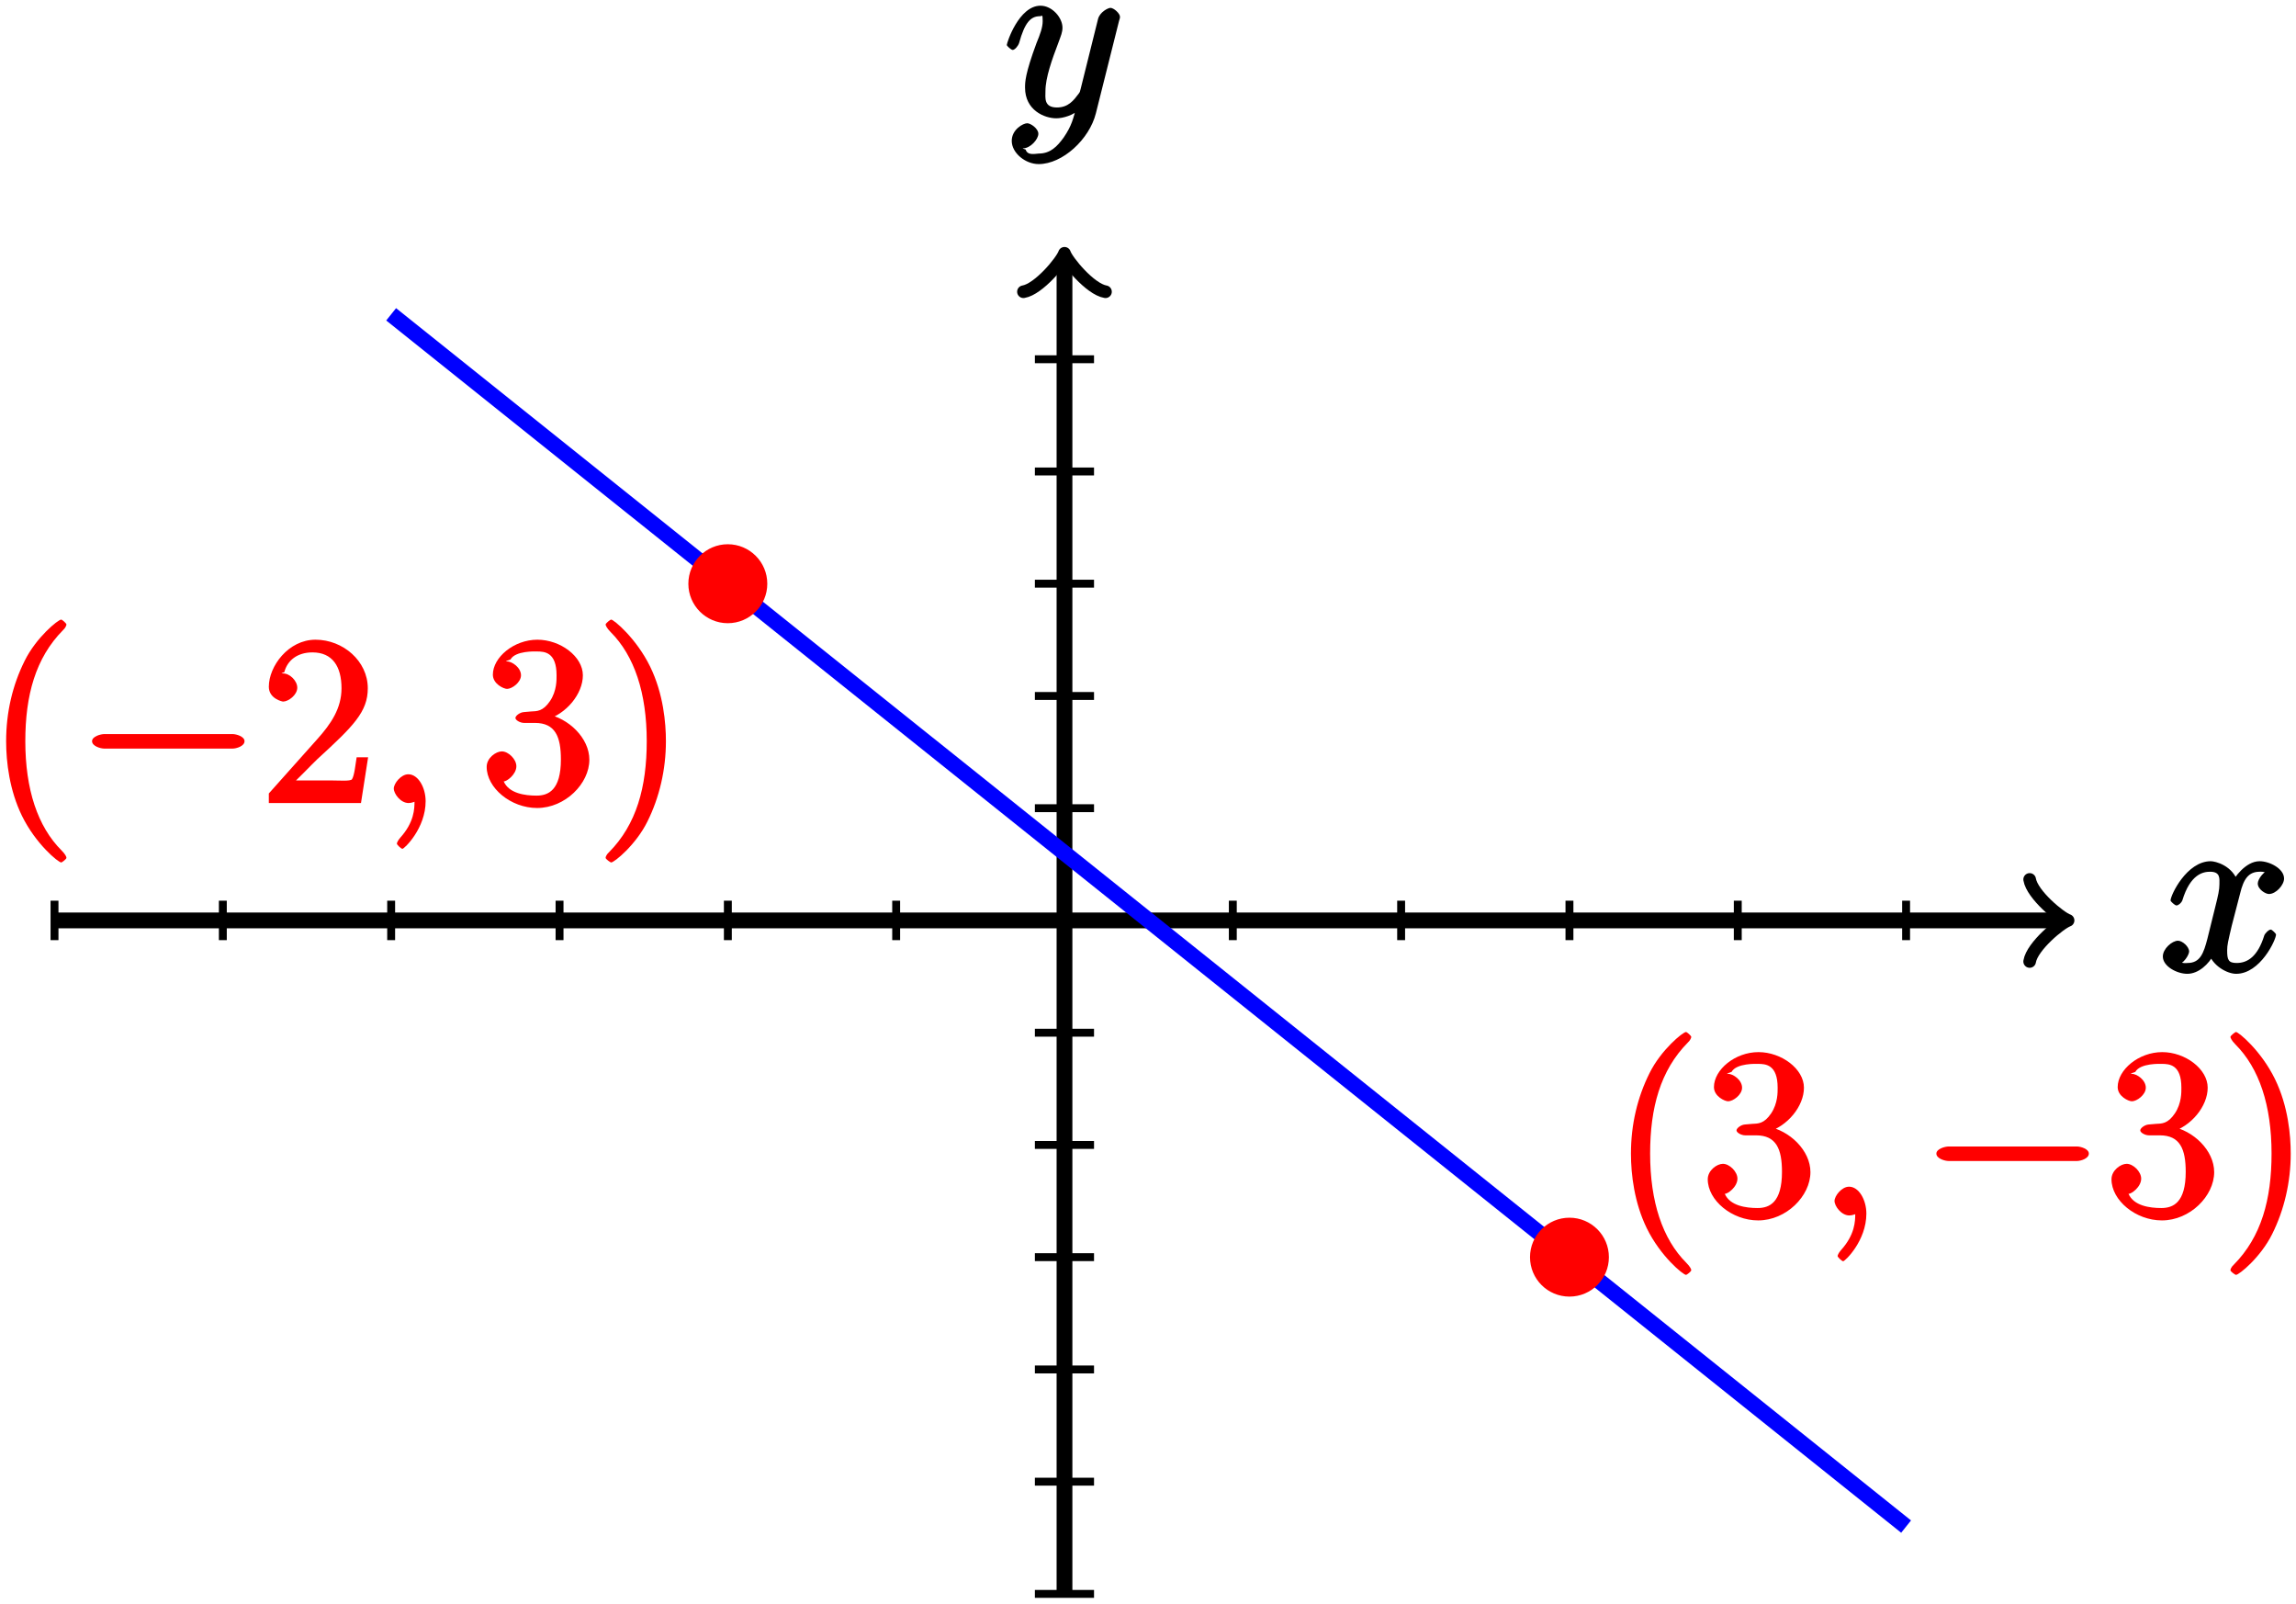
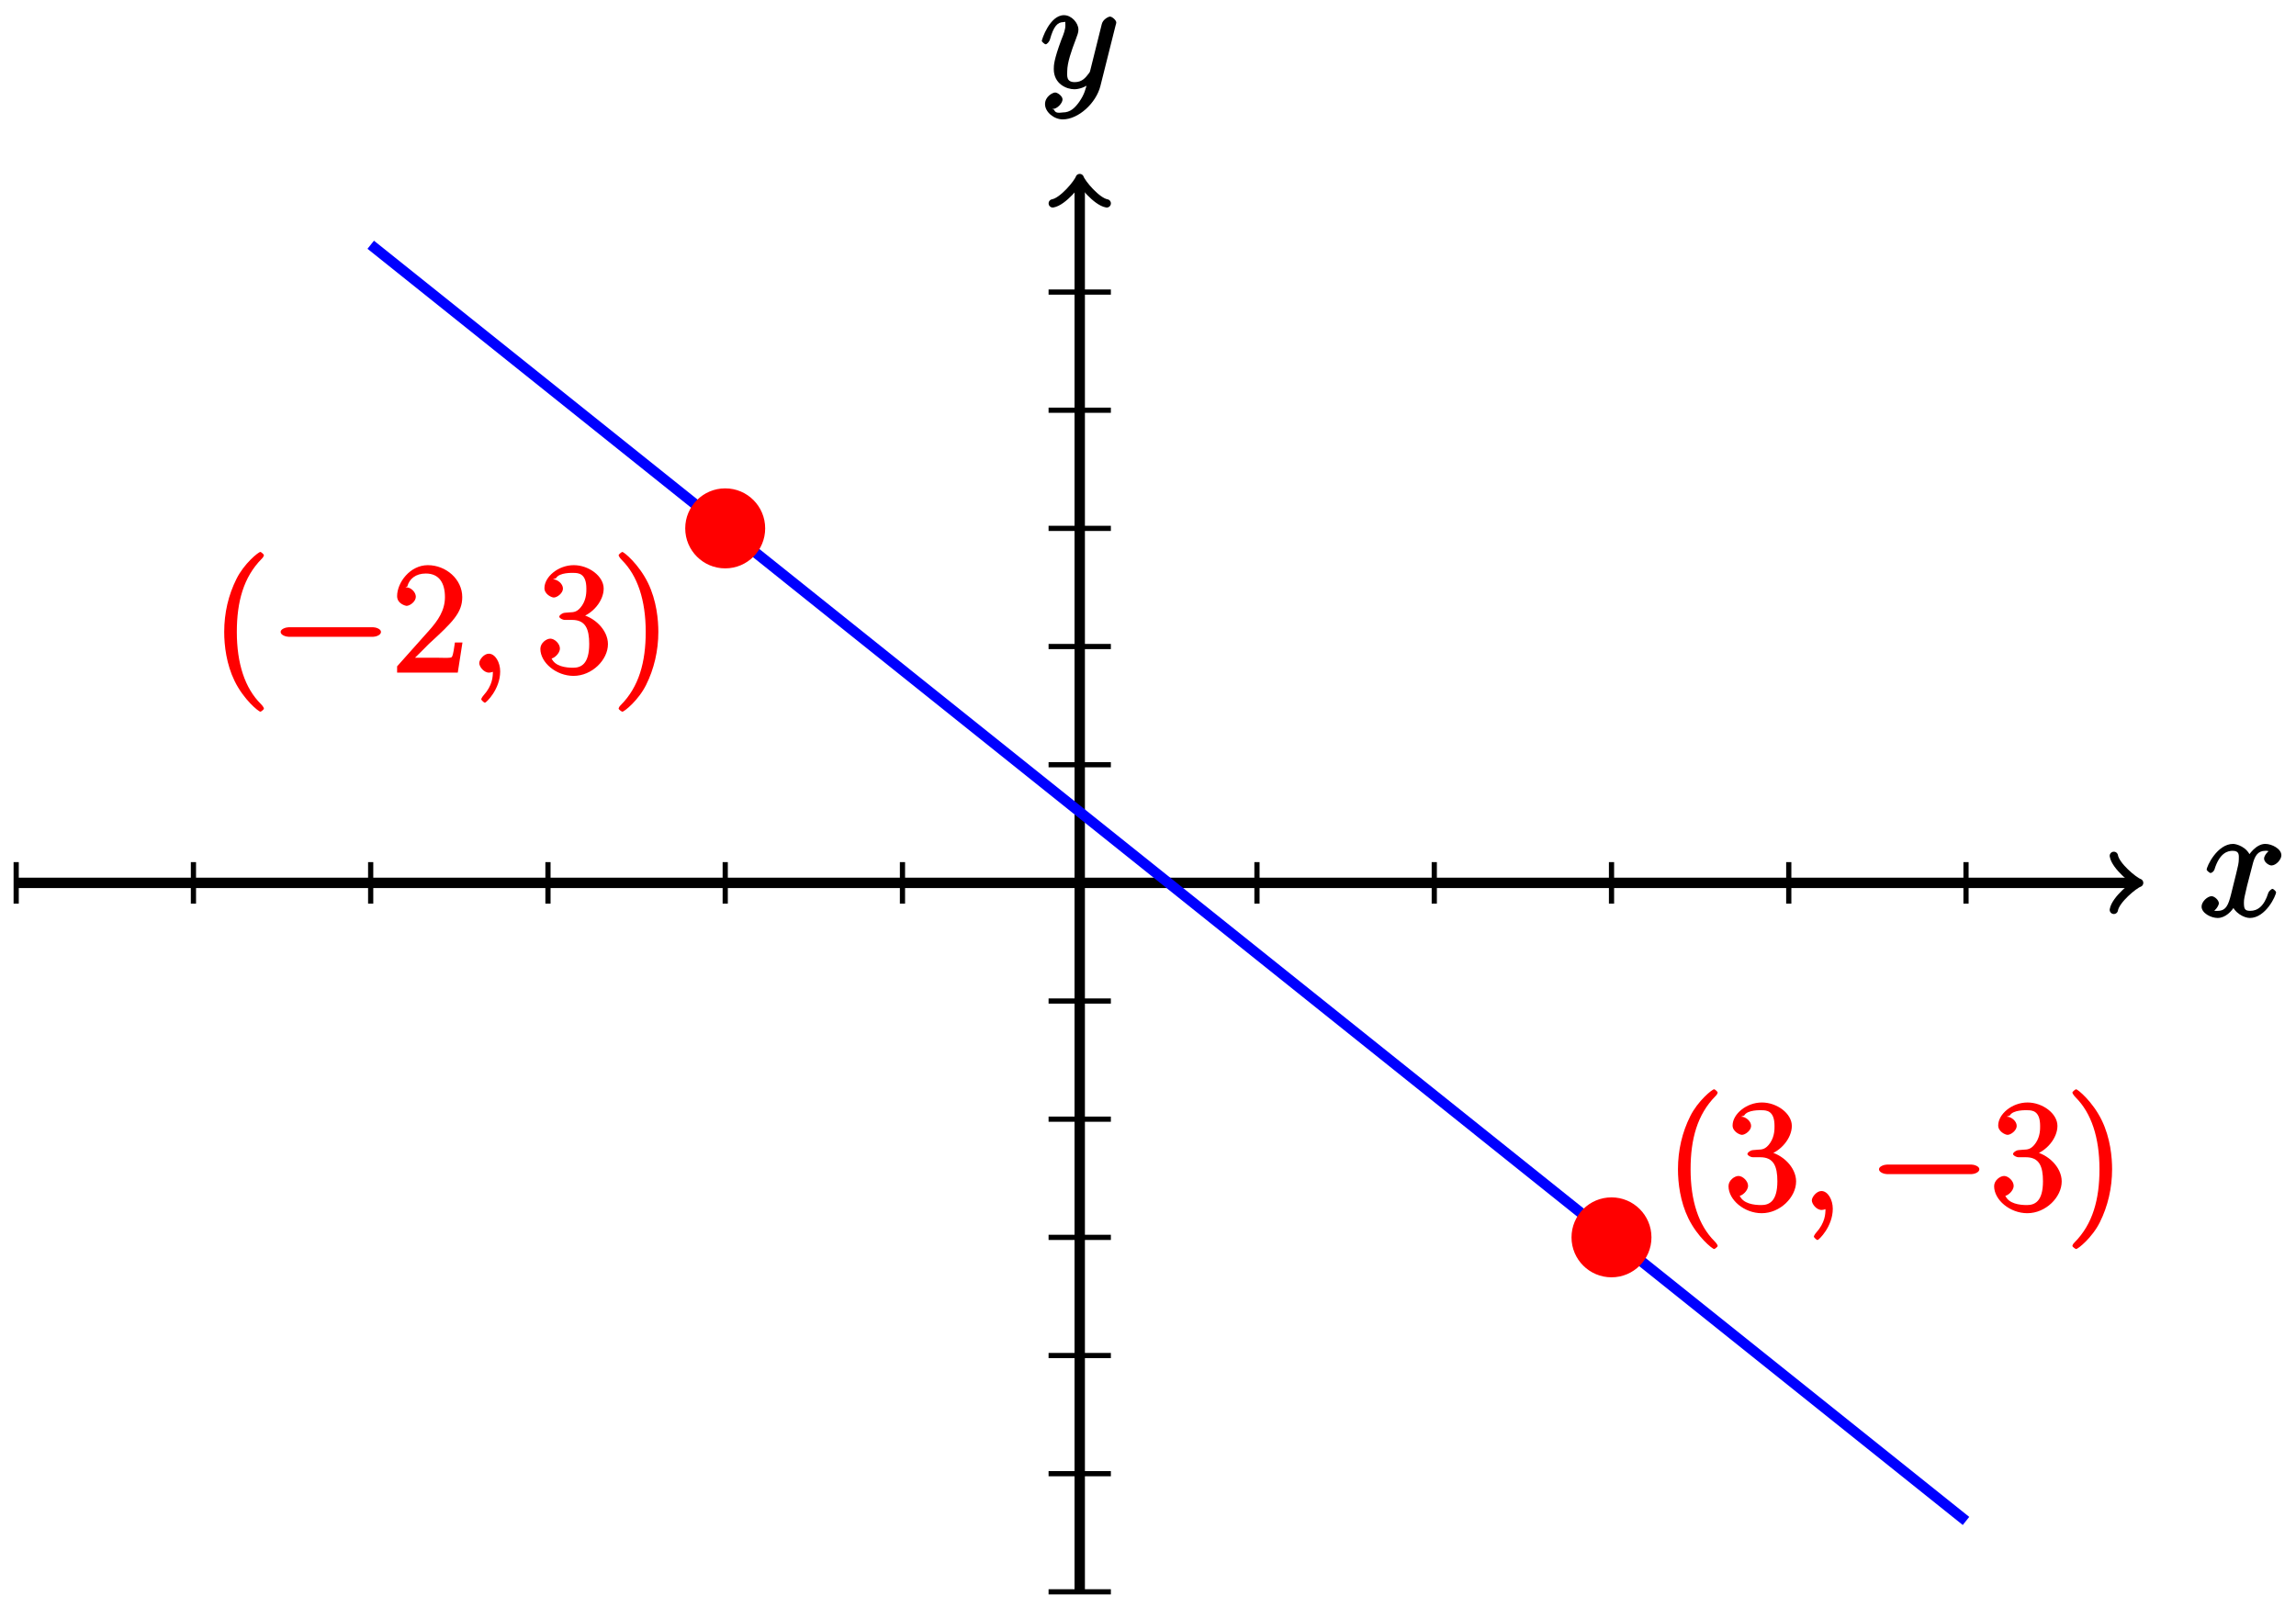
- <svg xmlns="http://www.w3.org/2000/svg" xmlns:xlink="http://www.w3.org/1999/xlink" width="116pt" height="81pt" viewBox="0 0 116 81" version="1.1">
+ <svg xmlns="http://www.w3.org/2000/svg" xmlns:xlink="http://www.w3.org/1999/xlink" width="176.24pt" height="123.366pt" viewBox="0 0 176.24 123.366" version="1.1">
  <defs>
    <g>
      <symbol overflow="visible" id="glyph0-0">
        <path style="stroke:none;" d="" />
      </symbol>
      <symbol overflow="visible" id="glyph0-1">
        <path style="stroke:none;" d="M 5.672 -5.172 C 5.281 -5.109 4.969 -4.656 4.969 -4.438 C 4.969 -4.141 5.359 -3.906 5.531 -3.906 C 5.891 -3.906 6.297 -4.359 6.297 -4.688 C 6.297 -5.188 5.562 -5.562 5.062 -5.562 C 4.344 -5.562 3.766 -4.703 3.656 -4.469 L 3.984 -4.469 C 3.703 -5.359 2.812 -5.562 2.594 -5.562 C 1.375 -5.562 0.562 -3.844 0.562 -3.578 C 0.562 -3.531 0.781 -3.328 0.859 -3.328 C 0.953 -3.328 1.094 -3.438 1.156 -3.578 C 1.562 -4.922 2.219 -5.031 2.562 -5.031 C 3.094 -5.031 3.031 -4.672 3.031 -4.391 C 3.031 -4.125 2.969 -3.844 2.828 -3.281 L 2.422 -1.641 C 2.234 -0.922 2.062 -0.422 1.422 -0.422 C 1.359 -0.422 1.172 -0.375 0.922 -0.531 L 0.812 -0.281 C 1.25 -0.359 1.5 -0.859 1.5 -1 C 1.5 -1.25 1.156 -1.547 0.938 -1.547 C 0.641 -1.547 0.172 -1.141 0.172 -0.75 C 0.172 -0.25 0.891 0.125 1.406 0.125 C 1.984 0.125 2.5 -0.375 2.75 -0.859 L 2.469 -0.969 C 2.672 -0.266 3.438 0.125 3.875 0.125 C 5.094 0.125 5.891 -1.594 5.891 -1.859 C 5.891 -1.906 5.688 -2.109 5.625 -2.109 C 5.516 -2.109 5.328 -1.906 5.297 -1.812 C 4.969 -0.75 4.453 -0.422 3.906 -0.422 C 3.484 -0.422 3.422 -0.578 3.422 -1.062 C 3.422 -1.328 3.469 -1.516 3.656 -2.312 L 4.078 -3.938 C 4.25 -4.656 4.5 -5.031 5.062 -5.031 C 5.078 -5.031 5.297 -5.062 5.547 -4.906 Z M 5.672 -5.172 " />
      </symbol>
      <symbol overflow="visible" id="glyph0-2">
        <path style="stroke:none;" d="M 3.031 1.094 C 2.703 1.547 2.359 1.906 1.766 1.906 C 1.625 1.906 1.203 2.031 1.109 1.703 C 0.906 1.641 0.969 1.641 0.984 1.641 C 1.344 1.641 1.75 1.188 1.75 0.906 C 1.75 0.641 1.359 0.375 1.188 0.375 C 0.984 0.375 0.406 0.688 0.406 1.266 C 0.406 1.875 1.094 2.438 1.766 2.438 C 2.969 2.438 4.328 1.188 4.656 -0.125 L 5.828 -4.797 C 5.844 -4.859 5.875 -4.922 5.875 -5 C 5.875 -5.172 5.562 -5.453 5.391 -5.453 C 5.281 -5.453 4.859 -5.25 4.766 -4.891 L 3.891 -1.375 C 3.828 -1.156 3.875 -1.25 3.781 -1.109 C 3.531 -0.781 3.266 -0.422 2.688 -0.422 C 2.016 -0.422 2.109 -0.922 2.109 -1.25 C 2.109 -1.922 2.438 -2.844 2.766 -3.703 C 2.891 -4.047 2.969 -4.219 2.969 -4.453 C 2.969 -4.953 2.453 -5.562 1.859 -5.562 C 0.766 -5.562 0.156 -3.688 0.156 -3.578 C 0.156 -3.531 0.375 -3.328 0.453 -3.328 C 0.562 -3.328 0.734 -3.531 0.781 -3.688 C 1.062 -4.703 1.359 -5.031 1.828 -5.031 C 1.938 -5.031 1.969 -5.172 1.969 -4.781 C 1.969 -4.469 1.844 -4.125 1.656 -3.672 C 1.078 -2.109 1.078 -1.703 1.078 -1.422 C 1.078 -0.281 2.062 0.125 2.656 0.125 C 3 0.125 3.531 -0.031 3.844 -0.344 L 3.688 -0.516 C 3.516 0.141 3.438 0.5 3.031 1.094 Z M 3.031 1.094 " />
      </symbol>
      <symbol overflow="visible" id="glyph0-3">
        <path style="stroke:none;" d="M 2.484 -0.094 C 2.484 -0.781 2.109 -1.453 1.609 -1.453 C 1.234 -1.453 0.875 -0.984 0.875 -0.734 C 0.875 -0.469 1.219 0 1.625 0 C 1.781 0 2.016 -0.078 2.125 -0.188 C 2.156 -0.219 2.062 -0.172 2.062 -0.172 C 2.094 -0.172 1.922 -0.156 1.922 -0.094 C 1.922 0.297 1.906 0.969 1.203 1.75 C 1.078 1.891 1.031 2.016 1.031 2.047 C 1.031 2.109 1.25 2.312 1.312 2.312 C 1.406 2.312 2.484 1.281 2.484 -0.094 Z M 2.484 -0.094 " />
      </symbol>
      <symbol overflow="visible" id="glyph1-0">
        <path style="stroke:none;" d="" />
      </symbol>
      <symbol overflow="visible" id="glyph1-1">
        <path style="stroke:none;" d="M 4.047 2.766 C 4.047 2.719 4 2.594 3.797 2.391 C 2.594 1.188 1.969 -0.688 1.969 -3.125 C 1.969 -5.438 2.484 -7.328 3.875 -8.734 C 4 -8.844 4.047 -8.984 4.047 -9.016 C 4.047 -9.078 3.828 -9.266 3.781 -9.266 C 3.625 -9.266 2.516 -8.359 1.938 -7.188 C 1.328 -5.969 1 -4.594 1 -3.125 C 1 -2.062 1.172 -0.641 1.797 0.641 C 2.5 2.078 3.641 3 3.781 3 C 3.828 3 4.047 2.828 4.047 2.766 Z M 4.047 2.766 " />
      </symbol>
      <symbol overflow="visible" id="glyph1-2">
        <path style="stroke:none;" d="M 5.266 -2.312 L 4.859 -2.312 C 4.797 -1.953 4.75 -1.406 4.625 -1.203 C 4.547 -1.094 3.984 -1.141 3.625 -1.141 L 1.406 -1.141 L 1.516 -0.891 C 1.844 -1.156 2.562 -1.922 2.875 -2.219 C 4.703 -3.891 5.422 -4.609 5.422 -5.797 C 5.422 -7.172 4.172 -8.25 2.781 -8.25 C 1.406 -8.25 0.422 -6.906 0.422 -5.875 C 0.422 -5.266 1.109 -5.125 1.141 -5.125 C 1.406 -5.125 1.859 -5.453 1.859 -5.828 C 1.859 -6.172 1.484 -6.547 1.141 -6.547 C 1.047 -6.547 1.016 -6.547 1.203 -6.609 C 1.359 -7.203 1.859 -7.609 2.625 -7.609 C 3.641 -7.609 4.094 -6.891 4.094 -5.797 C 4.094 -4.781 3.562 -4 2.875 -3.234 L 0.422 -0.484 L 0.422 0 L 5.078 0 L 5.438 -2.312 Z M 5.266 -2.312 " />
      </symbol>
      <symbol overflow="visible" id="glyph1-3">
        <path style="stroke:none;" d="M 2.203 -4.594 C 2 -4.578 1.781 -4.406 1.781 -4.297 C 1.781 -4.188 2.016 -4.047 2.219 -4.047 L 2.766 -4.047 C 3.797 -4.047 4.078 -3.344 4.078 -2.203 C 4.078 -0.641 3.438 -0.375 2.844 -0.375 C 2.266 -0.375 1.453 -0.484 1.188 -1.094 C 1.328 -1.078 1.828 -1.438 1.828 -1.859 C 1.828 -2.219 1.422 -2.609 1.094 -2.609 C 0.797 -2.609 0.328 -2.281 0.328 -1.828 C 0.328 -0.766 1.547 0.25 2.875 0.25 C 4.297 0.25 5.516 -0.984 5.516 -2.188 C 5.516 -3.281 4.469 -4.297 3.328 -4.5 L 3.328 -4.203 C 4.359 -4.5 5.188 -5.516 5.188 -6.453 C 5.188 -7.406 4.047 -8.25 2.891 -8.25 C 1.703 -8.25 0.641 -7.359 0.641 -6.484 C 0.641 -6.016 1.188 -5.766 1.359 -5.766 C 1.609 -5.766 2.062 -6.094 2.062 -6.453 C 2.062 -6.844 1.609 -7.156 1.344 -7.156 C 1.281 -7.156 1.25 -7.156 1.531 -7.25 C 1.781 -7.703 2.797 -7.656 2.859 -7.656 C 3.25 -7.656 3.859 -7.625 3.859 -6.453 C 3.859 -6.234 3.875 -5.672 3.531 -5.156 C 3.172 -4.625 2.875 -4.641 2.562 -4.625 Z M 2.203 -4.594 " />
      </symbol>
      <symbol overflow="visible" id="glyph1-4">
        <path style="stroke:none;" d="M 3.531 -3.125 C 3.531 -4.031 3.406 -5.516 2.734 -6.891 C 2.031 -8.328 0.891 -9.266 0.766 -9.266 C 0.719 -9.266 0.484 -9.078 0.484 -9.016 C 0.484 -8.984 0.531 -8.844 0.734 -8.641 C 1.938 -7.438 2.562 -5.562 2.562 -3.125 C 2.562 -0.812 2.047 1.078 0.656 2.484 C 0.531 2.594 0.484 2.719 0.484 2.766 C 0.484 2.828 0.719 3 0.766 3 C 0.922 3 2.016 2.109 2.594 0.938 C 3.203 -0.281 3.531 -1.688 3.531 -3.125 Z M 3.531 -3.125 " />
      </symbol>
      <symbol overflow="visible" id="glyph2-0">
        <path style="stroke:none;" d="" />
      </symbol>
      <symbol overflow="visible" id="glyph2-1">
        <path style="stroke:none;" d="M 7.875 -2.75 C 8.078 -2.75 8.484 -2.875 8.484 -3.125 C 8.484 -3.359 8.078 -3.484 7.875 -3.484 L 1.406 -3.484 C 1.203 -3.484 0.781 -3.359 0.781 -3.125 C 0.781 -2.875 1.203 -2.75 1.406 -2.75 Z M 7.875 -2.75 " />
      </symbol>
    </g>
+     <clipPath id="clip1">
+       <path d="M 17 7 L 163 7 L 163 123.367 L 17 123.367 Z M 17 7 " />
+     </clipPath>
  </defs>
  <g id="surface1">
-     <path style="fill:none;stroke-width:0.797;stroke-linecap:butt;stroke-linejoin:miter;stroke:rgb(0%,0%,0%);stroke-opacity:1;stroke-miterlimit:10;" d="M -51.026 0.002 L 50.318 0.002 " transform="matrix(1,0,0,-1,53.78,46.49)" />
-     <path style="fill:none;stroke-width:0.638;stroke-linecap:round;stroke-linejoin:round;stroke:rgb(0%,0%,0%);stroke-opacity:1;stroke-miterlimit:10;" d="M -1.554 2.072 C -1.426 1.295 0 0.131 0.387 0.002 C 0 -0.131 -1.426 -1.295 -1.554 -2.072 " transform="matrix(1,0,0,-1,104.0974,46.49)" />
+     <path style="fill:none;stroke-width:0.797;stroke-linecap:butt;stroke-linejoin:miter;stroke:rgb(0%,0%,0%);stroke-opacity:1;stroke-miterlimit:10;" d="M -81.638 -0 L 80.933 -0 " transform="matrix(1,0,0,-1,82.88,67.77692)" />
+     <path style="fill:none;stroke-width:0.638;stroke-linecap:round;stroke-linejoin:round;stroke:rgb(0%,0%,0%);stroke-opacity:1;stroke-miterlimit:10;" d="M -1.553 2.074 C -1.424 1.296 0.002 0.128 0.389 -0 C 0.002 -0.129 -1.424 -1.293 -1.553 -2.071 " transform="matrix(1,0,0,-1,163.8107,67.77692)" />
    <g style="fill:rgb(0%,0%,0%);fill-opacity:1;">
-       <use xlink:href="#glyph0-1" x="109.1" y="49.06" />
+       <use xlink:href="#glyph0-1" x="168.82" y="70.347" />
    </g>
-     <path style="fill:none;stroke-width:0.797;stroke-linecap:butt;stroke-linejoin:miter;stroke:rgb(0%,0%,0%);stroke-opacity:1;stroke-miterlimit:10;" d="M 0.001 -34.014 L 0.001 33.306 " transform="matrix(1,0,0,-1,53.78,46.49)" />
-     <path style="fill:none;stroke-width:0.638;stroke-linecap:round;stroke-linejoin:round;stroke:rgb(0%,0%,0%);stroke-opacity:1;stroke-miterlimit:10;" d="M -1.553 2.073 C -1.424 1.296 -0.002 0.128 0.389 -0.001 C -0.002 -0.13 -1.424 -1.294 -1.553 -2.072 " transform="matrix(0,-1,-1,0,53.78,13.18173)" />
+     <path style="fill:none;stroke-width:0.797;stroke-linecap:butt;stroke-linejoin:miter;stroke:rgb(0%,0%,0%);stroke-opacity:1;stroke-miterlimit:10;" d="M -0.001 -54.426 L -0.001 53.718 " transform="matrix(1,0,0,-1,82.88,67.77692)" />
+     <path style="fill:none;stroke-width:0.638;stroke-linecap:round;stroke-linejoin:round;stroke:rgb(0%,0%,0%);stroke-opacity:1;stroke-miterlimit:10;" d="M -1.556 2.071 C -1.423 1.294 -0.001 0.13 0.389 0.001 C -0.001 -0.128 -1.423 -1.296 -1.556 -2.073 " transform="matrix(0,-1,-1,0,82.88,14.05718)" />
    <g style="fill:rgb(0%,0%,0%);fill-opacity:1;">
-       <use xlink:href="#glyph0-2" x="50.71" y="5.85" />
+       <use xlink:href="#glyph0-2" x="79.81" y="6.727" />
    </g>
-     <path style="fill:none;stroke-width:0.399;stroke-linecap:butt;stroke-linejoin:miter;stroke:rgb(0%,0%,0%);stroke-opacity:1;stroke-miterlimit:10;" d="M -51.026 0.998 L -51.026 -0.994 " transform="matrix(1,0,0,-1,53.78,46.49)" />
-     <path style="fill:none;stroke-width:0.399;stroke-linecap:butt;stroke-linejoin:miter;stroke:rgb(0%,0%,0%);stroke-opacity:1;stroke-miterlimit:10;" d="M -42.522 0.998 L -42.522 -0.994 " transform="matrix(1,0,0,-1,53.78,46.49)" />
-     <path style="fill:none;stroke-width:0.399;stroke-linecap:butt;stroke-linejoin:miter;stroke:rgb(0%,0%,0%);stroke-opacity:1;stroke-miterlimit:10;" d="M -34.018 0.998 L -34.018 -0.994 " transform="matrix(1,0,0,-1,53.78,46.49)" />
-     <path style="fill:none;stroke-width:0.399;stroke-linecap:butt;stroke-linejoin:miter;stroke:rgb(0%,0%,0%);stroke-opacity:1;stroke-miterlimit:10;" d="M -25.51 0.998 L -25.51 -0.994 " transform="matrix(1,0,0,-1,53.78,46.49)" />
-     <path style="fill:none;stroke-width:0.399;stroke-linecap:butt;stroke-linejoin:miter;stroke:rgb(0%,0%,0%);stroke-opacity:1;stroke-miterlimit:10;" d="M -17.007 0.998 L -17.007 -0.994 " transform="matrix(1,0,0,-1,53.78,46.49)" />
-     <path style="fill:none;stroke-width:0.399;stroke-linecap:butt;stroke-linejoin:miter;stroke:rgb(0%,0%,0%);stroke-opacity:1;stroke-miterlimit:10;" d="M -8.503 0.998 L -8.503 -0.994 " transform="matrix(1,0,0,-1,53.78,46.49)" />
-     <path style="fill:none;stroke-width:0.399;stroke-linecap:butt;stroke-linejoin:miter;stroke:rgb(0%,0%,0%);stroke-opacity:1;stroke-miterlimit:10;" d="M 0.001 0.998 L 0.001 -0.994 " transform="matrix(1,0,0,-1,53.78,46.49)" />
-     <path style="fill:none;stroke-width:0.399;stroke-linecap:butt;stroke-linejoin:miter;stroke:rgb(0%,0%,0%);stroke-opacity:1;stroke-miterlimit:10;" d="M 8.505 0.998 L 8.505 -0.994 " transform="matrix(1,0,0,-1,53.78,46.49)" />
-     <path style="fill:none;stroke-width:0.399;stroke-linecap:butt;stroke-linejoin:miter;stroke:rgb(0%,0%,0%);stroke-opacity:1;stroke-miterlimit:10;" d="M 17.009 0.998 L 17.009 -0.994 " transform="matrix(1,0,0,-1,53.78,46.49)" />
-     <path style="fill:none;stroke-width:0.399;stroke-linecap:butt;stroke-linejoin:miter;stroke:rgb(0%,0%,0%);stroke-opacity:1;stroke-miterlimit:10;" d="M 25.513 0.998 L 25.513 -0.994 " transform="matrix(1,0,0,-1,53.78,46.49)" />
-     <path style="fill:none;stroke-width:0.399;stroke-linecap:butt;stroke-linejoin:miter;stroke:rgb(0%,0%,0%);stroke-opacity:1;stroke-miterlimit:10;" d="M 34.017 0.998 L 34.017 -0.994 " transform="matrix(1,0,0,-1,53.78,46.49)" />
-     <path style="fill:none;stroke-width:0.399;stroke-linecap:butt;stroke-linejoin:miter;stroke:rgb(0%,0%,0%);stroke-opacity:1;stroke-miterlimit:10;" d="M 42.521 0.998 L 42.521 -0.994 " transform="matrix(1,0,0,-1,53.78,46.49)" />
-     <path style="fill:none;stroke-width:0.399;stroke-linecap:butt;stroke-linejoin:miter;stroke:rgb(0%,0%,0%);stroke-opacity:1;stroke-miterlimit:10;" d="M 1.493 -34.014 L -1.495 -34.014 " transform="matrix(1,0,0,-1,53.78,46.49)" />
-     <path style="fill:none;stroke-width:0.399;stroke-linecap:butt;stroke-linejoin:miter;stroke:rgb(0%,0%,0%);stroke-opacity:1;stroke-miterlimit:10;" d="M 1.493 -28.346 L -1.495 -28.346 " transform="matrix(1,0,0,-1,53.78,46.49)" />
-     <path style="fill:none;stroke-width:0.399;stroke-linecap:butt;stroke-linejoin:miter;stroke:rgb(0%,0%,0%);stroke-opacity:1;stroke-miterlimit:10;" d="M 1.493 -22.678 L -1.495 -22.678 " transform="matrix(1,0,0,-1,53.78,46.49)" />
-     <path style="fill:none;stroke-width:0.399;stroke-linecap:butt;stroke-linejoin:miter;stroke:rgb(0%,0%,0%);stroke-opacity:1;stroke-miterlimit:10;" d="M 1.493 -17.006 L -1.495 -17.006 " transform="matrix(1,0,0,-1,53.78,46.49)" />
-     <path style="fill:none;stroke-width:0.399;stroke-linecap:butt;stroke-linejoin:miter;stroke:rgb(0%,0%,0%);stroke-opacity:1;stroke-miterlimit:10;" d="M 1.493 -11.338 L -1.495 -11.338 " transform="matrix(1,0,0,-1,53.78,46.49)" />
-     <path style="fill:none;stroke-width:0.399;stroke-linecap:butt;stroke-linejoin:miter;stroke:rgb(0%,0%,0%);stroke-opacity:1;stroke-miterlimit:10;" d="M 1.493 -5.67 L -1.495 -5.67 " transform="matrix(1,0,0,-1,53.78,46.49)" />
-     <path style="fill:none;stroke-width:0.399;stroke-linecap:butt;stroke-linejoin:miter;stroke:rgb(0%,0%,0%);stroke-opacity:1;stroke-miterlimit:10;" d="M 1.493 0.002 L -1.495 0.002 " transform="matrix(1,0,0,-1,53.78,46.49)" />
-     <path style="fill:none;stroke-width:0.399;stroke-linecap:butt;stroke-linejoin:miter;stroke:rgb(0%,0%,0%);stroke-opacity:1;stroke-miterlimit:10;" d="M 1.493 5.67 L -1.495 5.67 " transform="matrix(1,0,0,-1,53.78,46.49)" />
-     <path style="fill:none;stroke-width:0.399;stroke-linecap:butt;stroke-linejoin:miter;stroke:rgb(0%,0%,0%);stroke-opacity:1;stroke-miterlimit:10;" d="M 1.493 11.338 L -1.495 11.338 " transform="matrix(1,0,0,-1,53.78,46.49)" />
-     <path style="fill:none;stroke-width:0.399;stroke-linecap:butt;stroke-linejoin:miter;stroke:rgb(0%,0%,0%);stroke-opacity:1;stroke-miterlimit:10;" d="M 1.493 17.01 L -1.495 17.01 " transform="matrix(1,0,0,-1,53.78,46.49)" />
-     <path style="fill:none;stroke-width:0.399;stroke-linecap:butt;stroke-linejoin:miter;stroke:rgb(0%,0%,0%);stroke-opacity:1;stroke-miterlimit:10;" d="M 1.493 22.677 L -1.495 22.677 " transform="matrix(1,0,0,-1,53.78,46.49)" />
-     <path style="fill:none;stroke-width:0.399;stroke-linecap:butt;stroke-linejoin:miter;stroke:rgb(0%,0%,0%);stroke-opacity:1;stroke-miterlimit:10;" d="M 1.493 28.345 L -1.495 28.345 " transform="matrix(1,0,0,-1,53.78,46.49)" />
-     <path style="fill:none;stroke-width:0.797;stroke-linecap:butt;stroke-linejoin:miter;stroke:rgb(0%,0%,100%);stroke-opacity:1;stroke-miterlimit:10;" d="M -34.018 30.615 L 42.521 -30.615 " transform="matrix(1,0,0,-1,53.78,46.49)" />
-     <path style="fill-rule:nonzero;fill:rgb(100%,0%,0%);fill-opacity:1;stroke-width:0.399;stroke-linecap:butt;stroke-linejoin:miter;stroke:rgb(100%,0%,0%);stroke-opacity:1;stroke-miterlimit:10;" d="M -15.214 17.006 C -15.214 17.998 -16.018 18.802 -17.01 18.802 C -17.999 18.802 -18.803 17.998 -18.803 17.006 C -18.803 16.017 -17.999 15.213 -17.01 15.213 C -16.018 15.213 -15.214 16.017 -15.214 17.006 Z M -15.214 17.006 " transform="matrix(1,0,0,-1,53.78,46.49)" />
+     <path style="fill:none;stroke-width:0.399;stroke-linecap:butt;stroke-linejoin:miter;stroke:rgb(0%,0%,0%);stroke-opacity:1;stroke-miterlimit:10;" d="M -81.638 1.593 L -81.638 -1.594 " transform="matrix(1,0,0,-1,82.88,67.77692)" />
+     <path style="fill:none;stroke-width:0.399;stroke-linecap:butt;stroke-linejoin:miter;stroke:rgb(0%,0%,0%);stroke-opacity:1;stroke-miterlimit:10;" d="M -68.032 1.593 L -68.032 -1.594 " transform="matrix(1,0,0,-1,82.88,67.77692)" />
+     <path style="fill:none;stroke-width:0.399;stroke-linecap:butt;stroke-linejoin:miter;stroke:rgb(0%,0%,0%);stroke-opacity:1;stroke-miterlimit:10;" d="M -54.427 1.593 L -54.427 -1.594 " transform="matrix(1,0,0,-1,82.88,67.77692)" />
+     <path style="fill:none;stroke-width:0.399;stroke-linecap:butt;stroke-linejoin:miter;stroke:rgb(0%,0%,0%);stroke-opacity:1;stroke-miterlimit:10;" d="M -40.818 1.593 L -40.818 -1.594 " transform="matrix(1,0,0,-1,82.88,67.77692)" />
+     <path style="fill:none;stroke-width:0.399;stroke-linecap:butt;stroke-linejoin:miter;stroke:rgb(0%,0%,0%);stroke-opacity:1;stroke-miterlimit:10;" d="M -27.212 1.593 L -27.212 -1.594 " transform="matrix(1,0,0,-1,82.88,67.77692)" />
+     <path style="fill:none;stroke-width:0.399;stroke-linecap:butt;stroke-linejoin:miter;stroke:rgb(0%,0%,0%);stroke-opacity:1;stroke-miterlimit:10;" d="M -13.607 1.593 L -13.607 -1.594 " transform="matrix(1,0,0,-1,82.88,67.77692)" />
+     <path style="fill:none;stroke-width:0.399;stroke-linecap:butt;stroke-linejoin:miter;stroke:rgb(0%,0%,0%);stroke-opacity:1;stroke-miterlimit:10;" d="M -0.001 1.593 L -0.001 -1.594 " transform="matrix(1,0,0,-1,82.88,67.77692)" />
+     <path style="fill:none;stroke-width:0.399;stroke-linecap:butt;stroke-linejoin:miter;stroke:rgb(0%,0%,0%);stroke-opacity:1;stroke-miterlimit:10;" d="M 13.604 1.593 L 13.604 -1.594 " transform="matrix(1,0,0,-1,82.88,67.77692)" />
+     <path style="fill:none;stroke-width:0.399;stroke-linecap:butt;stroke-linejoin:miter;stroke:rgb(0%,0%,0%);stroke-opacity:1;stroke-miterlimit:10;" d="M 27.214 1.593 L 27.214 -1.594 " transform="matrix(1,0,0,-1,82.88,67.77692)" />
+     <path style="fill:none;stroke-width:0.399;stroke-linecap:butt;stroke-linejoin:miter;stroke:rgb(0%,0%,0%);stroke-opacity:1;stroke-miterlimit:10;" d="M 40.819 1.593 L 40.819 -1.594 " transform="matrix(1,0,0,-1,82.88,67.77692)" />
+     <path style="fill:none;stroke-width:0.399;stroke-linecap:butt;stroke-linejoin:miter;stroke:rgb(0%,0%,0%);stroke-opacity:1;stroke-miterlimit:10;" d="M 54.425 1.593 L 54.425 -1.594 " transform="matrix(1,0,0,-1,82.88,67.77692)" />
+     <path style="fill:none;stroke-width:0.399;stroke-linecap:butt;stroke-linejoin:miter;stroke:rgb(0%,0%,0%);stroke-opacity:1;stroke-miterlimit:10;" d="M 68.03 1.593 L 68.03 -1.594 " transform="matrix(1,0,0,-1,82.88,67.77692)" />
+     <path style="fill:none;stroke-width:0.399;stroke-linecap:butt;stroke-linejoin:miter;stroke:rgb(0%,0%,0%);stroke-opacity:1;stroke-miterlimit:10;" d="M 2.39 -54.426 L -2.392 -54.426 " transform="matrix(1,0,0,-1,82.88,67.77692)" />
+     <path style="fill:none;stroke-width:0.399;stroke-linecap:butt;stroke-linejoin:miter;stroke:rgb(0%,0%,0%);stroke-opacity:1;stroke-miterlimit:10;" d="M 2.39 -45.356 L -2.392 -45.356 " transform="matrix(1,0,0,-1,82.88,67.77692)" />
+     <path style="fill:none;stroke-width:0.399;stroke-linecap:butt;stroke-linejoin:miter;stroke:rgb(0%,0%,0%);stroke-opacity:1;stroke-miterlimit:10;" d="M 2.39 -36.286 L -2.392 -36.286 " transform="matrix(1,0,0,-1,82.88,67.77692)" />
+     <path style="fill:none;stroke-width:0.399;stroke-linecap:butt;stroke-linejoin:miter;stroke:rgb(0%,0%,0%);stroke-opacity:1;stroke-miterlimit:10;" d="M 2.39 -27.215 L -2.392 -27.215 " transform="matrix(1,0,0,-1,82.88,67.77692)" />
+     <path style="fill:none;stroke-width:0.399;stroke-linecap:butt;stroke-linejoin:miter;stroke:rgb(0%,0%,0%);stroke-opacity:1;stroke-miterlimit:10;" d="M 2.39 -18.141 L -2.392 -18.141 " transform="matrix(1,0,0,-1,82.88,67.77692)" />
+     <path style="fill:none;stroke-width:0.399;stroke-linecap:butt;stroke-linejoin:miter;stroke:rgb(0%,0%,0%);stroke-opacity:1;stroke-miterlimit:10;" d="M 2.39 -9.071 L -2.392 -9.071 " transform="matrix(1,0,0,-1,82.88,67.77692)" />
+     <path style="fill:none;stroke-width:0.399;stroke-linecap:butt;stroke-linejoin:miter;stroke:rgb(0%,0%,0%);stroke-opacity:1;stroke-miterlimit:10;" d="M 2.39 -0 L -2.392 -0 " transform="matrix(1,0,0,-1,82.88,67.77692)" />
+     <path style="fill:none;stroke-width:0.399;stroke-linecap:butt;stroke-linejoin:miter;stroke:rgb(0%,0%,0%);stroke-opacity:1;stroke-miterlimit:10;" d="M 2.39 9.07 L -2.392 9.07 " transform="matrix(1,0,0,-1,82.88,67.77692)" />
+     <path style="fill:none;stroke-width:0.399;stroke-linecap:butt;stroke-linejoin:miter;stroke:rgb(0%,0%,0%);stroke-opacity:1;stroke-miterlimit:10;" d="M 2.39 18.144 L -2.392 18.144 " transform="matrix(1,0,0,-1,82.88,67.77692)" />
+     <path style="fill:none;stroke-width:0.399;stroke-linecap:butt;stroke-linejoin:miter;stroke:rgb(0%,0%,0%);stroke-opacity:1;stroke-miterlimit:10;" d="M 2.39 27.214 L -2.392 27.214 " transform="matrix(1,0,0,-1,82.88,67.77692)" />
+     <path style="fill:none;stroke-width:0.399;stroke-linecap:butt;stroke-linejoin:miter;stroke:rgb(0%,0%,0%);stroke-opacity:1;stroke-miterlimit:10;" d="M 2.39 36.285 L -2.392 36.285 " transform="matrix(1,0,0,-1,82.88,67.77692)" />
+     <path style="fill:none;stroke-width:0.399;stroke-linecap:butt;stroke-linejoin:miter;stroke:rgb(0%,0%,0%);stroke-opacity:1;stroke-miterlimit:10;" d="M 2.39 45.355 L -2.392 45.355 " transform="matrix(1,0,0,-1,82.88,67.77692)" />
+     <g clip-path="url(#clip1)" clip-rule="nonzero">
+       <path style="fill:none;stroke-width:0.797;stroke-linecap:butt;stroke-linejoin:miter;stroke:rgb(0%,0%,100%);stroke-opacity:1;stroke-miterlimit:10;" d="M -54.423 48.988 L 68.03 -48.985 " transform="matrix(1,0,0,-1,82.88,67.77692)" />
+     </g>
+     <path style="fill-rule:nonzero;fill:rgb(100%,0%,0%);fill-opacity:1;stroke-width:0.399;stroke-linecap:butt;stroke-linejoin:miter;stroke:rgb(100%,0%,0%);stroke-opacity:1;stroke-miterlimit:10;" d="M -24.345 27.214 C -24.345 28.8 -25.626 30.086 -27.212 30.086 C -28.798 30.086 -30.083 28.8 -30.083 27.214 C -30.083 25.628 -28.798 24.343 -27.212 24.343 C -25.626 24.343 -24.345 25.628 -24.345 27.214 Z M -24.345 27.214 " transform="matrix(1,0,0,-1,82.88,67.77692)" />
    <g style="fill:rgb(100%,0%,0%);fill-opacity:1;">
-       <use xlink:href="#glyph1-1" x="-0.69" y="40.56" />
+       <use xlink:href="#glyph1-1" x="16.21" y="51.637" />
    </g>
    <g style="fill:rgb(100%,0%,0%);fill-opacity:1;">
-       <use xlink:href="#glyph2-1" x="3.87" y="40.56" />
+       <use xlink:href="#glyph2-1" x="20.76" y="51.637" />
    </g>
    <g style="fill:rgb(100%,0%,0%);fill-opacity:1;">
-       <use xlink:href="#glyph1-2" x="13.16" y="40.56" />
+       <use xlink:href="#glyph1-2" x="30.06" y="51.637" />
    </g>
    <g style="fill:rgb(100%,0%,0%);fill-opacity:1;">
-       <use xlink:href="#glyph0-3" x="19.02" y="40.56" />
+       <use xlink:href="#glyph0-3" x="35.91" y="51.637" />
    </g>
    <g style="fill:rgb(100%,0%,0%);fill-opacity:1;">
-       <use xlink:href="#glyph1-3" x="24.26" y="40.56" />
-       <use xlink:href="#glyph1-4" x="30.113" y="40.56" />
+       <use xlink:href="#glyph1-3" x="41.15" y="51.637" />
+       <use xlink:href="#glyph1-4" x="47.003" y="51.637" />
    </g>
-     <path style="fill-rule:nonzero;fill:rgb(100%,0%,0%);fill-opacity:1;stroke-width:0.399;stroke-linecap:butt;stroke-linejoin:miter;stroke:rgb(100%,0%,0%);stroke-opacity:1;stroke-miterlimit:10;" d="M 27.306 -17.006 C 27.306 -16.018 26.505 -15.213 25.513 -15.213 C 24.521 -15.213 23.72 -16.018 23.72 -17.006 C 23.72 -17.998 24.521 -18.799 25.513 -18.799 C 26.505 -18.799 27.306 -17.998 27.306 -17.006 Z M 27.306 -17.006 " transform="matrix(1,0,0,-1,53.78,46.49)" />
+     <path style="fill-rule:nonzero;fill:rgb(100%,0%,0%);fill-opacity:1;stroke-width:0.399;stroke-linecap:butt;stroke-linejoin:miter;stroke:rgb(100%,0%,0%);stroke-opacity:1;stroke-miterlimit:10;" d="M 43.686 -27.215 C 43.686 -25.629 42.401 -24.344 40.819 -24.344 C 39.233 -24.344 37.948 -25.629 37.948 -27.215 C 37.948 -28.797 39.233 -30.082 40.819 -30.082 C 42.401 -30.082 43.686 -28.797 43.686 -27.215 Z M 43.686 -27.215 " transform="matrix(1,0,0,-1,82.88,67.77692)" />
    <g style="fill:rgb(100%,0%,0%);fill-opacity:1;">
-       <use xlink:href="#glyph1-1" x="81.4" y="61.39" />
-       <use xlink:href="#glyph1-3" x="85.952" y="61.39" />
+       <use xlink:href="#glyph1-1" x="127.8" y="92.887" />
+       <use xlink:href="#glyph1-3" x="132.352" y="92.887" />
    </g>
    <g style="fill:rgb(100%,0%,0%);fill-opacity:1;">
-       <use xlink:href="#glyph0-3" x="91.81" y="61.39" />
+       <use xlink:href="#glyph0-3" x="138.2" y="92.887" />
    </g>
    <g style="fill:rgb(100%,0%,0%);fill-opacity:1;">
-       <use xlink:href="#glyph2-1" x="97.05" y="61.39" />
+       <use xlink:href="#glyph2-1" x="143.45" y="92.887" />
    </g>
    <g style="fill:rgb(100%,0%,0%);fill-opacity:1;">
-       <use xlink:href="#glyph1-3" x="106.35" y="61.39" />
-       <use xlink:href="#glyph1-4" x="112.203" y="61.39" />
+       <use xlink:href="#glyph1-3" x="152.74" y="92.887" />
+       <use xlink:href="#glyph1-4" x="158.593" y="92.887" />
    </g>
  </g>
</svg>
